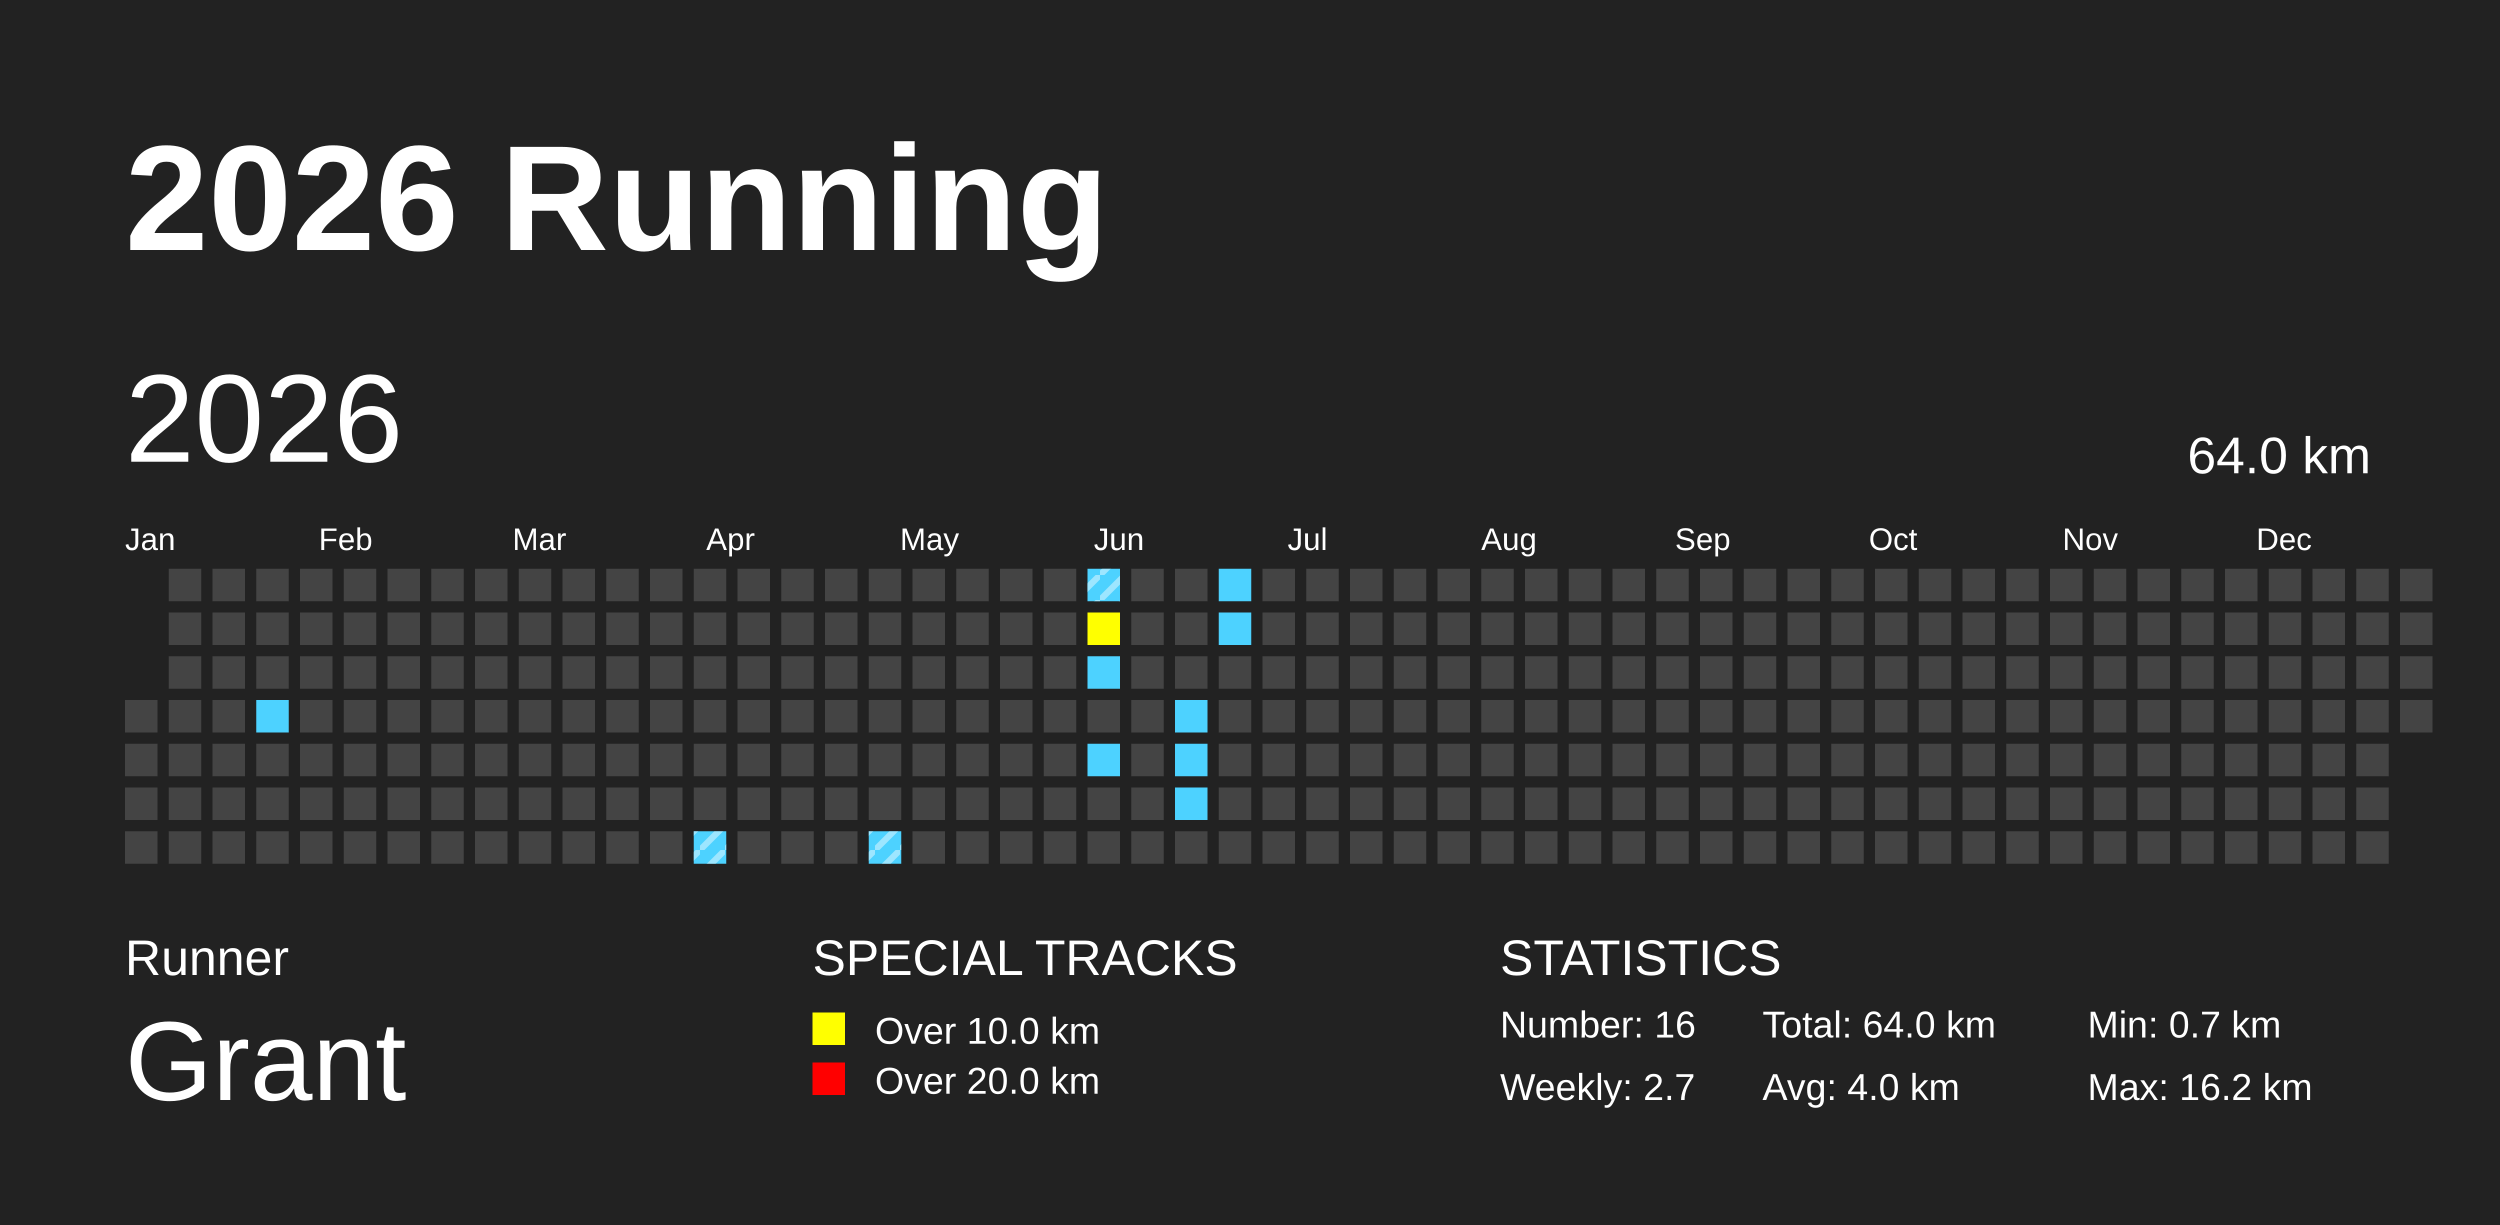
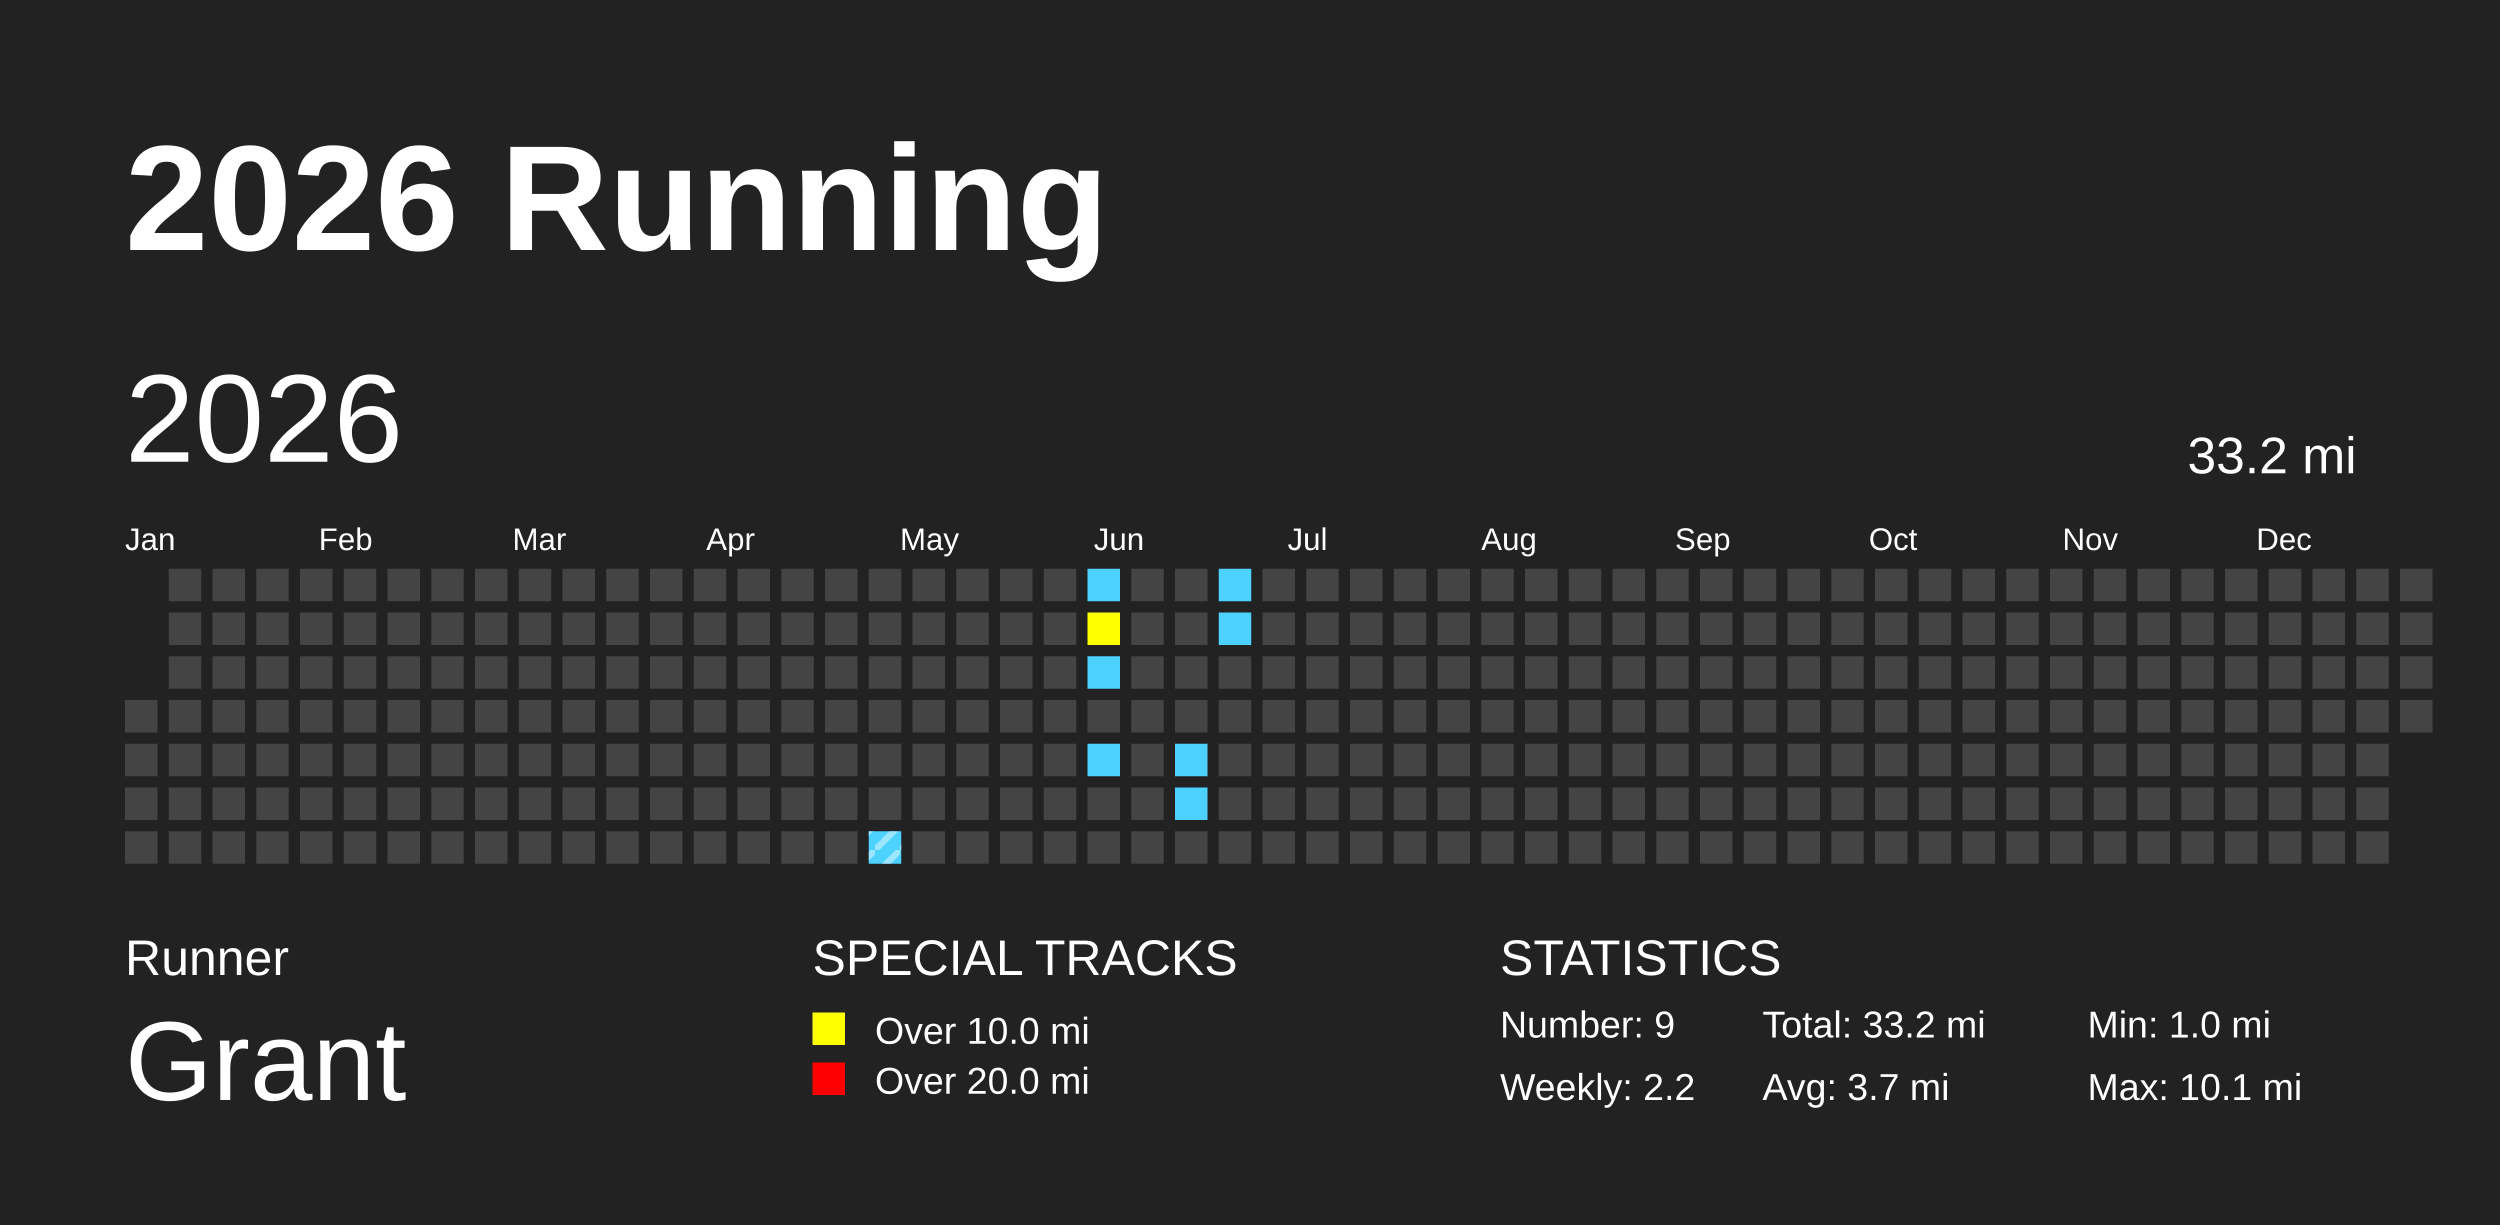
<svg xmlns="http://www.w3.org/2000/svg" baseProfile="full" height="98mm" version="1.1" viewBox="0,0,200,98" width="200mm">
  <defs>
    <pattern height="2" id="indoor-stripe" patternUnits="userSpaceOnUse" width="2">
      <line stroke="white" stroke-opacity="0.45" stroke-width="0.5" x1="0" x2="2" y1="2" y2="0" />
    </pattern>
  </defs>
  <rect fill="#222222" height="98" width="200" x="0" y="0" />
  <text fill="#FFFFFF" style="font-size:12px; font-family:Arial; font-weight:bold;" x="10" y="20">2026 Running</text>
  <text fill="#FFFFFF" style="font-size:4px; font-family:Arial" x="10" y="78">Runner</text>
  <text fill="#FFFFFF" style="font-size:9px; font-family:Arial" x="10" y="88">Grant</text>
  <text fill="#FFFFFF" style="font-size:4px; font-family:Arial" x="65" y="78">SPECIAL TRACKS</text>
  <rect fill="yellow" height="2.6" width="2.6" x="65" y="81" />
-   <text fill="#FFFFFF" style="font-size:3px; font-family:Arial" x="70" y="83.5">Over 10.0 km</text>
+   <text fill="#FFFFFF" style="font-size:3px; font-family:Arial" x="70" y="83.5">Over 10.0 mi</text>
  <rect fill="red" height="2.6" width="2.6" x="65" y="85" />
-   <text fill="#FFFFFF" style="font-size:3px; font-family:Arial" x="70" y="87.5">Over 20.0 km</text>
+   <text fill="#FFFFFF" style="font-size:3px; font-family:Arial" x="70" y="87.5">Over 20.0 mi</text>
  <text fill="#FFFFFF" style="font-size:4px; font-family:Arial" x="120" y="78">STATISTICS</text>
-   <text fill="#FFFFFF" style="font-size:3px; font-family:Arial" x="120" y="83">Number: 16</text>
-   <text fill="#FFFFFF" style="font-size:3px; font-family:Arial" x="120" y="88">Weekly: 2.7</text>
-   <text fill="#FFFFFF" style="font-size:3px; font-family:Arial" x="141" y="83">Total: 64.0 km</text>
-   <text fill="#FFFFFF" style="font-size:3px; font-family:Arial" x="141" y="88">Avg: 4.0 km</text>
-   <text fill="#FFFFFF" style="font-size:3px; font-family:Arial" x="167" y="83">Min: 0.7 km</text>
-   <text fill="#FFFFFF" style="font-size:3px; font-family:Arial" x="167" y="88">Max: 16.2 km</text>
+   <text fill="#FFFFFF" style="font-size:3px; font-family:Arial" x="120" y="83">Number: 9</text>
+   <text fill="#FFFFFF" style="font-size:3px; font-family:Arial" x="120" y="88">Weekly: 2.2</text>
+   <text fill="#FFFFFF" style="font-size:3px; font-family:Arial" x="141" y="83">Total: 33.2 mi</text>
+   <text fill="#FFFFFF" style="font-size:3px; font-family:Arial" x="141" y="88">Avg: 3.7 mi</text>
+   <text fill="#FFFFFF" style="font-size:3px; font-family:Arial" x="167" y="83">Min: 1.0 mi</text>
+   <text fill="#FFFFFF" style="font-size:3px; font-family:Arial" x="167" y="88">Max: 10.1 mi</text>
  <text dominant-baseline="hanging" fill="#FFFFFF" style="font-size:10.0px; font-family:Arial;" x="10" y="30">2026</text>
-   <text dominant-baseline="hanging" fill="#FFFFFF" style="font-size:4.125px; font-family:Arial;" x="175" y="35">64.0 km</text>
+   <text dominant-baseline="hanging" fill="#FFFFFF" style="font-size:4.125px; font-family:Arial;" x="175" y="35">33.2 mi</text>
  <text fill="#FFFFFF" style="font-size:2.5px; font-family:Arial" x="10.0" y="44">Jan</text>
  <text fill="#FFFFFF" style="font-size:2.5px; font-family:Arial" x="25.5" y="44">Feb</text>
  <text fill="#FFFFFF" style="font-size:2.5px; font-family:Arial" x="41.0" y="44">Mar</text>
  <text fill="#FFFFFF" style="font-size:2.5px; font-family:Arial" x="56.5" y="44">Apr</text>
  <text fill="#FFFFFF" style="font-size:2.5px; font-family:Arial" x="72.0" y="44">May</text>
  <text fill="#FFFFFF" style="font-size:2.5px; font-family:Arial" x="87.5" y="44">Jun</text>
  <text fill="#FFFFFF" style="font-size:2.5px; font-family:Arial" x="103.0" y="44">Jul</text>
  <text fill="#FFFFFF" style="font-size:2.5px; font-family:Arial" x="118.5" y="44">Aug</text>
  <text fill="#FFFFFF" style="font-size:2.5px; font-family:Arial" x="134.0" y="44">Sep</text>
  <text fill="#FFFFFF" style="font-size:2.5px; font-family:Arial" x="149.5" y="44">Oct</text>
  <text fill="#FFFFFF" style="font-size:2.5px; font-family:Arial" x="165.0" y="44">Nov</text>
  <text fill="#FFFFFF" style="font-size:2.5px; font-family:Arial" x="180.5" y="44">Dec</text>
  <rect fill="#444444" height="2.6" width="2.6" x="10.0" y="56.0" />
  <rect fill="#444444" height="2.6" width="2.6" x="10.0" y="59.5" />
  <rect fill="#444444" height="2.6" width="2.6" x="10.0" y="63.0" />
  <rect fill="#444444" height="2.6" width="2.6" x="10.0" y="66.5" />
  <rect fill="#444444" height="2.6" width="2.6" x="13.5" y="45.5" />
  <rect fill="#444444" height="2.6" width="2.6" x="13.5" y="49.0" />
  <rect fill="#444444" height="2.6" width="2.6" x="13.5" y="52.5" />
  <rect fill="#444444" height="2.6" width="2.6" x="13.5" y="56.0" />
  <rect fill="#444444" height="2.6" width="2.6" x="13.5" y="59.5" />
  <rect fill="#444444" height="2.6" width="2.6" x="13.5" y="63.0" />
  <rect fill="#444444" height="2.6" width="2.6" x="13.5" y="66.5" />
  <rect fill="#444444" height="2.6" width="2.6" x="17.0" y="45.5" />
  <rect fill="#444444" height="2.6" width="2.6" x="17.0" y="49.0" />
  <rect fill="#444444" height="2.6" width="2.6" x="17.0" y="52.5" />
  <rect fill="#444444" height="2.6" width="2.6" x="17.0" y="56.0" />
  <rect fill="#444444" height="2.6" width="2.6" x="17.0" y="59.5" />
  <rect fill="#444444" height="2.6" width="2.6" x="17.0" y="63.0" />
  <rect fill="#444444" height="2.6" width="2.6" x="17.0" y="66.5" />
  <rect fill="#444444" height="2.6" width="2.6" x="20.5" y="45.5" />
  <rect fill="#444444" height="2.6" width="2.6" x="20.5" y="49.0" />
  <rect fill="#444444" height="2.6" width="2.6" x="20.5" y="52.5" />
-   <rect fill="#4DD2FF" height="2.6" width="2.6" x="20.5" y="56.0" />
+   <rect fill="#444444" height="2.6" width="2.6" x="20.5" y="56.0" />
  <rect fill="#444444" height="2.6" width="2.6" x="20.5" y="59.5" />
  <rect fill="#444444" height="2.6" width="2.6" x="20.5" y="63.0" />
  <rect fill="#444444" height="2.6" width="2.6" x="20.5" y="66.5" />
  <rect fill="#444444" height="2.6" width="2.6" x="24.0" y="45.5" />
  <rect fill="#444444" height="2.6" width="2.6" x="24.0" y="49.0" />
  <rect fill="#444444" height="2.6" width="2.6" x="24.0" y="52.5" />
  <rect fill="#444444" height="2.6" width="2.6" x="24.0" y="56.0" />
  <rect fill="#444444" height="2.6" width="2.6" x="24.0" y="59.5" />
  <rect fill="#444444" height="2.6" width="2.6" x="24.0" y="63.0" />
  <rect fill="#444444" height="2.6" width="2.6" x="24.0" y="66.5" />
  <rect fill="#444444" height="2.6" width="2.6" x="27.5" y="45.5" />
  <rect fill="#444444" height="2.6" width="2.6" x="27.5" y="49.0" />
  <rect fill="#444444" height="2.6" width="2.6" x="27.5" y="52.5" />
  <rect fill="#444444" height="2.6" width="2.6" x="27.5" y="56.0" />
  <rect fill="#444444" height="2.6" width="2.6" x="27.5" y="59.5" />
  <rect fill="#444444" height="2.6" width="2.6" x="27.5" y="63.0" />
  <rect fill="#444444" height="2.6" width="2.6" x="27.5" y="66.5" />
  <rect fill="#444444" height="2.6" width="2.6" x="31.0" y="45.5" />
  <rect fill="#444444" height="2.6" width="2.6" x="31.0" y="49.0" />
  <rect fill="#444444" height="2.6" width="2.6" x="31.0" y="52.5" />
  <rect fill="#444444" height="2.6" width="2.6" x="31.0" y="56.0" />
  <rect fill="#444444" height="2.6" width="2.6" x="31.0" y="59.5" />
  <rect fill="#444444" height="2.6" width="2.6" x="31.0" y="63.0" />
  <rect fill="#444444" height="2.6" width="2.6" x="31.0" y="66.5" />
  <rect fill="#444444" height="2.6" width="2.6" x="34.5" y="45.5" />
  <rect fill="#444444" height="2.6" width="2.6" x="34.5" y="49.0" />
  <rect fill="#444444" height="2.6" width="2.6" x="34.5" y="52.5" />
  <rect fill="#444444" height="2.6" width="2.6" x="34.5" y="56.0" />
  <rect fill="#444444" height="2.6" width="2.6" x="34.5" y="59.5" />
  <rect fill="#444444" height="2.6" width="2.6" x="34.5" y="63.0" />
  <rect fill="#444444" height="2.6" width="2.6" x="34.5" y="66.5" />
  <rect fill="#444444" height="2.6" width="2.6" x="38.0" y="45.5" />
  <rect fill="#444444" height="2.6" width="2.6" x="38.0" y="49.0" />
  <rect fill="#444444" height="2.6" width="2.6" x="38.0" y="52.5" />
  <rect fill="#444444" height="2.6" width="2.6" x="38.0" y="56.0" />
  <rect fill="#444444" height="2.6" width="2.6" x="38.0" y="59.5" />
  <rect fill="#444444" height="2.6" width="2.6" x="38.0" y="63.0" />
  <rect fill="#444444" height="2.6" width="2.6" x="38.0" y="66.5" />
  <rect fill="#444444" height="2.6" width="2.6" x="41.5" y="45.5" />
  <rect fill="#444444" height="2.6" width="2.6" x="41.5" y="49.0" />
  <rect fill="#444444" height="2.6" width="2.6" x="41.5" y="52.5" />
  <rect fill="#444444" height="2.6" width="2.6" x="41.5" y="56.0" />
  <rect fill="#444444" height="2.6" width="2.6" x="41.5" y="59.5" />
  <rect fill="#444444" height="2.6" width="2.6" x="41.5" y="63.0" />
  <rect fill="#444444" height="2.6" width="2.6" x="41.5" y="66.5" />
  <rect fill="#444444" height="2.6" width="2.6" x="45.0" y="45.5" />
  <rect fill="#444444" height="2.6" width="2.6" x="45.0" y="49.0" />
  <rect fill="#444444" height="2.6" width="2.6" x="45.0" y="52.5" />
  <rect fill="#444444" height="2.6" width="2.6" x="45.0" y="56.0" />
  <rect fill="#444444" height="2.6" width="2.6" x="45.0" y="59.5" />
  <rect fill="#444444" height="2.6" width="2.6" x="45.0" y="63.0" />
  <rect fill="#444444" height="2.6" width="2.6" x="45.0" y="66.5" />
  <rect fill="#444444" height="2.6" width="2.6" x="48.5" y="45.5" />
  <rect fill="#444444" height="2.6" width="2.6" x="48.5" y="49.0" />
  <rect fill="#444444" height="2.6" width="2.6" x="48.5" y="52.5" />
  <rect fill="#444444" height="2.6" width="2.6" x="48.5" y="56.0" />
  <rect fill="#444444" height="2.6" width="2.6" x="48.5" y="59.5" />
  <rect fill="#444444" height="2.6" width="2.6" x="48.5" y="63.0" />
  <rect fill="#444444" height="2.6" width="2.6" x="48.5" y="66.5" />
  <rect fill="#444444" height="2.6" width="2.6" x="52.0" y="45.5" />
  <rect fill="#444444" height="2.6" width="2.6" x="52.0" y="49.0" />
  <rect fill="#444444" height="2.6" width="2.6" x="52.0" y="52.5" />
  <rect fill="#444444" height="2.6" width="2.6" x="52.0" y="56.0" />
  <rect fill="#444444" height="2.6" width="2.6" x="52.0" y="59.5" />
  <rect fill="#444444" height="2.6" width="2.6" x="52.0" y="63.0" />
  <rect fill="#444444" height="2.6" width="2.6" x="52.0" y="66.5" />
  <rect fill="#444444" height="2.6" width="2.6" x="55.5" y="45.5" />
  <rect fill="#444444" height="2.6" width="2.6" x="55.5" y="49.0" />
  <rect fill="#444444" height="2.6" width="2.6" x="55.5" y="52.5" />
  <rect fill="#444444" height="2.6" width="2.6" x="55.5" y="56.0" />
  <rect fill="#444444" height="2.6" width="2.6" x="55.5" y="59.5" />
  <rect fill="#444444" height="2.6" width="2.6" x="55.5" y="63.0" />
-   <rect fill="#4DD2FF" height="2.6" width="2.6" x="55.5" y="66.5" />
-   <rect fill="url(#indoor-stripe)" height="2.6" style="pointer-events: none;" width="2.6" x="55.5" y="66.5" />
+   <rect fill="#444444" height="2.6" width="2.6" x="55.5" y="66.5" />
  <rect fill="#444444" height="2.6" width="2.6" x="59.0" y="45.5" />
  <rect fill="#444444" height="2.6" width="2.6" x="59.0" y="49.0" />
  <rect fill="#444444" height="2.6" width="2.6" x="59.0" y="52.5" />
  <rect fill="#444444" height="2.6" width="2.6" x="59.0" y="56.0" />
  <rect fill="#444444" height="2.6" width="2.6" x="59.0" y="59.5" />
  <rect fill="#444444" height="2.6" width="2.6" x="59.0" y="63.0" />
  <rect fill="#444444" height="2.6" width="2.6" x="59.0" y="66.5" />
  <rect fill="#444444" height="2.6" width="2.6" x="62.5" y="45.5" />
  <rect fill="#444444" height="2.6" width="2.6" x="62.5" y="49.0" />
  <rect fill="#444444" height="2.6" width="2.6" x="62.5" y="52.5" />
  <rect fill="#444444" height="2.6" width="2.6" x="62.5" y="56.0" />
  <rect fill="#444444" height="2.6" width="2.6" x="62.5" y="59.5" />
  <rect fill="#444444" height="2.6" width="2.6" x="62.5" y="63.0" />
  <rect fill="#444444" height="2.6" width="2.6" x="62.5" y="66.5" />
  <rect fill="#444444" height="2.6" width="2.6" x="66.0" y="45.5" />
  <rect fill="#444444" height="2.6" width="2.6" x="66.0" y="49.0" />
  <rect fill="#444444" height="2.6" width="2.6" x="66.0" y="52.5" />
  <rect fill="#444444" height="2.6" width="2.6" x="66.0" y="56.0" />
  <rect fill="#444444" height="2.6" width="2.6" x="66.0" y="59.5" />
  <rect fill="#444444" height="2.6" width="2.6" x="66.0" y="63.0" />
  <rect fill="#444444" height="2.6" width="2.6" x="66.0" y="66.5" />
  <rect fill="#444444" height="2.6" width="2.6" x="69.5" y="45.5" />
  <rect fill="#444444" height="2.6" width="2.6" x="69.5" y="49.0" />
  <rect fill="#444444" height="2.6" width="2.6" x="69.5" y="52.5" />
  <rect fill="#444444" height="2.6" width="2.6" x="69.5" y="56.0" />
  <rect fill="#444444" height="2.6" width="2.6" x="69.5" y="59.5" />
  <rect fill="#444444" height="2.6" width="2.6" x="69.5" y="63.0" />
  <rect fill="#4DD2FF" height="2.6" width="2.6" x="69.5" y="66.5" />
  <rect fill="url(#indoor-stripe)" height="2.6" style="pointer-events: none;" width="2.6" x="69.5" y="66.5" />
  <rect fill="#444444" height="2.6" width="2.6" x="73.0" y="45.5" />
  <rect fill="#444444" height="2.6" width="2.6" x="73.0" y="49.0" />
  <rect fill="#444444" height="2.6" width="2.6" x="73.0" y="52.5" />
  <rect fill="#444444" height="2.6" width="2.6" x="73.0" y="56.0" />
  <rect fill="#444444" height="2.6" width="2.6" x="73.0" y="59.5" />
  <rect fill="#444444" height="2.6" width="2.6" x="73.0" y="63.0" />
  <rect fill="#444444" height="2.6" width="2.6" x="73.0" y="66.5" />
  <rect fill="#444444" height="2.6" width="2.6" x="76.5" y="45.5" />
  <rect fill="#444444" height="2.6" width="2.6" x="76.5" y="49.0" />
  <rect fill="#444444" height="2.6" width="2.6" x="76.5" y="52.5" />
  <rect fill="#444444" height="2.6" width="2.6" x="76.5" y="56.0" />
  <rect fill="#444444" height="2.6" width="2.6" x="76.5" y="59.5" />
  <rect fill="#444444" height="2.6" width="2.6" x="76.5" y="63.0" />
  <rect fill="#444444" height="2.6" width="2.6" x="76.5" y="66.5" />
  <rect fill="#444444" height="2.6" width="2.6" x="80.0" y="45.5" />
  <rect fill="#444444" height="2.6" width="2.6" x="80.0" y="49.0" />
  <rect fill="#444444" height="2.6" width="2.6" x="80.0" y="52.5" />
  <rect fill="#444444" height="2.6" width="2.6" x="80.0" y="56.0" />
  <rect fill="#444444" height="2.6" width="2.6" x="80.0" y="59.5" />
  <rect fill="#444444" height="2.6" width="2.6" x="80.0" y="63.0" />
  <rect fill="#444444" height="2.6" width="2.6" x="80.0" y="66.5" />
  <rect fill="#444444" height="2.6" width="2.6" x="83.5" y="45.5" />
  <rect fill="#444444" height="2.6" width="2.6" x="83.5" y="49.0" />
  <rect fill="#444444" height="2.6" width="2.6" x="83.5" y="52.5" />
  <rect fill="#444444" height="2.6" width="2.6" x="83.5" y="56.0" />
  <rect fill="#444444" height="2.6" width="2.6" x="83.5" y="59.5" />
  <rect fill="#444444" height="2.6" width="2.6" x="83.5" y="63.0" />
  <rect fill="#444444" height="2.6" width="2.6" x="83.5" y="66.5" />
  <rect fill="#4DD2FF" height="2.6" width="2.6" x="87.0" y="45.5" />
-   <rect fill="url(#indoor-stripe)" height="2.6" style="pointer-events: none;" width="2.6" x="87.0" y="45.5" />
  <rect fill="yellow" height="2.6" width="2.6" x="87.0" y="49.0" />
  <rect fill="#4DD2FF" height="2.6" width="2.6" x="87.0" y="52.5" />
  <rect fill="#444444" height="2.6" width="2.6" x="87.0" y="56.0" />
  <rect fill="#4DD2FF" height="2.6" width="2.6" x="87.0" y="59.5" />
  <rect fill="#444444" height="2.6" width="2.6" x="87.0" y="63.0" />
  <rect fill="#444444" height="2.6" width="2.6" x="87.0" y="66.5" />
  <rect fill="#444444" height="2.6" width="2.6" x="90.5" y="45.5" />
  <rect fill="#444444" height="2.6" width="2.6" x="90.5" y="49.0" />
  <rect fill="#444444" height="2.6" width="2.6" x="90.5" y="52.5" />
  <rect fill="#444444" height="2.6" width="2.6" x="90.5" y="56.0" />
  <rect fill="#444444" height="2.6" width="2.6" x="90.5" y="59.5" />
  <rect fill="#444444" height="2.6" width="2.6" x="90.5" y="63.0" />
  <rect fill="#444444" height="2.6" width="2.6" x="90.5" y="66.5" />
  <rect fill="#444444" height="2.6" width="2.6" x="94.0" y="45.5" />
  <rect fill="#444444" height="2.6" width="2.6" x="94.0" y="49.0" />
  <rect fill="#444444" height="2.6" width="2.6" x="94.0" y="52.5" />
-   <rect fill="#4DD2FF" height="2.6" width="2.6" x="94.0" y="56.0" />
+   <rect fill="#444444" height="2.6" width="2.6" x="94.0" y="56.0" />
  <rect fill="#4DD2FF" height="2.6" width="2.6" x="94.0" y="59.5" />
  <rect fill="#4DD2FF" height="2.6" width="2.6" x="94.0" y="63.0" />
  <rect fill="#444444" height="2.6" width="2.6" x="94.0" y="66.5" />
  <rect fill="#4DD2FF" height="2.6" width="2.6" x="97.5" y="45.5" />
  <rect fill="#4DD2FF" height="2.6" width="2.6" x="97.5" y="49.0" />
  <rect fill="#444444" height="2.6" width="2.6" x="97.5" y="52.5" />
  <rect fill="#444444" height="2.6" width="2.6" x="97.5" y="56.0" />
  <rect fill="#444444" height="2.6" width="2.6" x="97.5" y="59.5" />
  <rect fill="#444444" height="2.6" width="2.6" x="97.5" y="63.0" />
  <rect fill="#444444" height="2.6" width="2.6" x="97.5" y="66.5" />
  <rect fill="#444444" height="2.6" width="2.6" x="101.0" y="45.5" />
  <rect fill="#444444" height="2.6" width="2.6" x="101.0" y="49.0" />
  <rect fill="#444444" height="2.6" width="2.6" x="101.0" y="52.5" />
  <rect fill="#444444" height="2.6" width="2.6" x="101.0" y="56.0" />
  <rect fill="#444444" height="2.6" width="2.6" x="101.0" y="59.5" />
  <rect fill="#444444" height="2.6" width="2.6" x="101.0" y="63.0" />
  <rect fill="#444444" height="2.6" width="2.6" x="101.0" y="66.5" />
  <rect fill="#444444" height="2.6" width="2.6" x="104.5" y="45.5" />
  <rect fill="#444444" height="2.6" width="2.6" x="104.5" y="49.0" />
  <rect fill="#444444" height="2.6" width="2.6" x="104.5" y="52.5" />
  <rect fill="#444444" height="2.6" width="2.6" x="104.5" y="56.0" />
  <rect fill="#444444" height="2.6" width="2.6" x="104.5" y="59.5" />
  <rect fill="#444444" height="2.6" width="2.6" x="104.5" y="63.0" />
  <rect fill="#444444" height="2.6" width="2.6" x="104.5" y="66.5" />
  <rect fill="#444444" height="2.6" width="2.6" x="108.0" y="45.5" />
  <rect fill="#444444" height="2.6" width="2.6" x="108.0" y="49.0" />
  <rect fill="#444444" height="2.6" width="2.6" x="108.0" y="52.5" />
  <rect fill="#444444" height="2.6" width="2.6" x="108.0" y="56.0" />
  <rect fill="#444444" height="2.6" width="2.6" x="108.0" y="59.5" />
  <rect fill="#444444" height="2.6" width="2.6" x="108.0" y="63.0" />
  <rect fill="#444444" height="2.6" width="2.6" x="108.0" y="66.5" />
  <rect fill="#444444" height="2.6" width="2.6" x="111.5" y="45.5" />
  <rect fill="#444444" height="2.6" width="2.6" x="111.5" y="49.0" />
  <rect fill="#444444" height="2.6" width="2.6" x="111.5" y="52.5" />
  <rect fill="#444444" height="2.6" width="2.6" x="111.5" y="56.0" />
  <rect fill="#444444" height="2.6" width="2.6" x="111.5" y="59.5" />
  <rect fill="#444444" height="2.6" width="2.6" x="111.5" y="63.0" />
  <rect fill="#444444" height="2.6" width="2.6" x="111.5" y="66.5" />
  <rect fill="#444444" height="2.6" width="2.6" x="115.0" y="45.5" />
  <rect fill="#444444" height="2.6" width="2.6" x="115.0" y="49.0" />
  <rect fill="#444444" height="2.6" width="2.6" x="115.0" y="52.5" />
  <rect fill="#444444" height="2.6" width="2.6" x="115.0" y="56.0" />
  <rect fill="#444444" height="2.6" width="2.6" x="115.0" y="59.5" />
  <rect fill="#444444" height="2.6" width="2.6" x="115.0" y="63.0" />
  <rect fill="#444444" height="2.6" width="2.6" x="115.0" y="66.5" />
  <rect fill="#444444" height="2.6" width="2.6" x="118.5" y="45.5" />
  <rect fill="#444444" height="2.6" width="2.6" x="118.5" y="49.0" />
  <rect fill="#444444" height="2.6" width="2.6" x="118.5" y="52.5" />
  <rect fill="#444444" height="2.6" width="2.6" x="118.5" y="56.0" />
  <rect fill="#444444" height="2.6" width="2.6" x="118.5" y="59.5" />
  <rect fill="#444444" height="2.6" width="2.6" x="118.5" y="63.0" />
  <rect fill="#444444" height="2.6" width="2.6" x="118.5" y="66.5" />
  <rect fill="#444444" height="2.6" width="2.6" x="122.0" y="45.5" />
  <rect fill="#444444" height="2.6" width="2.6" x="122.0" y="49.0" />
  <rect fill="#444444" height="2.6" width="2.6" x="122.0" y="52.5" />
  <rect fill="#444444" height="2.6" width="2.6" x="122.0" y="56.0" />
  <rect fill="#444444" height="2.6" width="2.6" x="122.0" y="59.5" />
  <rect fill="#444444" height="2.6" width="2.6" x="122.0" y="63.0" />
  <rect fill="#444444" height="2.6" width="2.6" x="122.0" y="66.5" />
  <rect fill="#444444" height="2.6" width="2.6" x="125.5" y="45.5" />
  <rect fill="#444444" height="2.6" width="2.6" x="125.5" y="49.0" />
  <rect fill="#444444" height="2.6" width="2.6" x="125.5" y="52.5" />
  <rect fill="#444444" height="2.6" width="2.6" x="125.5" y="56.0" />
  <rect fill="#444444" height="2.6" width="2.6" x="125.5" y="59.5" />
  <rect fill="#444444" height="2.6" width="2.6" x="125.5" y="63.0" />
  <rect fill="#444444" height="2.6" width="2.6" x="125.5" y="66.5" />
  <rect fill="#444444" height="2.6" width="2.6" x="129.0" y="45.5" />
  <rect fill="#444444" height="2.6" width="2.6" x="129.0" y="49.0" />
  <rect fill="#444444" height="2.6" width="2.6" x="129.0" y="52.5" />
  <rect fill="#444444" height="2.6" width="2.6" x="129.0" y="56.0" />
  <rect fill="#444444" height="2.6" width="2.6" x="129.0" y="59.5" />
  <rect fill="#444444" height="2.6" width="2.6" x="129.0" y="63.0" />
  <rect fill="#444444" height="2.6" width="2.6" x="129.0" y="66.5" />
  <rect fill="#444444" height="2.6" width="2.6" x="132.5" y="45.5" />
  <rect fill="#444444" height="2.6" width="2.6" x="132.5" y="49.0" />
  <rect fill="#444444" height="2.6" width="2.6" x="132.5" y="52.5" />
  <rect fill="#444444" height="2.6" width="2.6" x="132.5" y="56.0" />
  <rect fill="#444444" height="2.6" width="2.6" x="132.5" y="59.5" />
  <rect fill="#444444" height="2.6" width="2.6" x="132.5" y="63.0" />
  <rect fill="#444444" height="2.6" width="2.6" x="132.5" y="66.5" />
  <rect fill="#444444" height="2.6" width="2.6" x="136.0" y="45.5" />
  <rect fill="#444444" height="2.6" width="2.6" x="136.0" y="49.0" />
  <rect fill="#444444" height="2.6" width="2.6" x="136.0" y="52.5" />
  <rect fill="#444444" height="2.6" width="2.6" x="136.0" y="56.0" />
  <rect fill="#444444" height="2.6" width="2.6" x="136.0" y="59.5" />
  <rect fill="#444444" height="2.6" width="2.6" x="136.0" y="63.0" />
  <rect fill="#444444" height="2.6" width="2.6" x="136.0" y="66.5" />
  <rect fill="#444444" height="2.6" width="2.6" x="139.5" y="45.5" />
  <rect fill="#444444" height="2.6" width="2.6" x="139.5" y="49.0" />
  <rect fill="#444444" height="2.6" width="2.6" x="139.5" y="52.5" />
  <rect fill="#444444" height="2.6" width="2.6" x="139.5" y="56.0" />
  <rect fill="#444444" height="2.6" width="2.6" x="139.5" y="59.5" />
  <rect fill="#444444" height="2.6" width="2.6" x="139.5" y="63.0" />
  <rect fill="#444444" height="2.6" width="2.6" x="139.5" y="66.5" />
  <rect fill="#444444" height="2.6" width="2.6" x="143.0" y="45.5" />
  <rect fill="#444444" height="2.6" width="2.6" x="143.0" y="49.0" />
  <rect fill="#444444" height="2.6" width="2.6" x="143.0" y="52.5" />
  <rect fill="#444444" height="2.6" width="2.6" x="143.0" y="56.0" />
  <rect fill="#444444" height="2.6" width="2.6" x="143.0" y="59.5" />
  <rect fill="#444444" height="2.6" width="2.6" x="143.0" y="63.0" />
  <rect fill="#444444" height="2.6" width="2.6" x="143.0" y="66.5" />
  <rect fill="#444444" height="2.6" width="2.6" x="146.5" y="45.5" />
  <rect fill="#444444" height="2.6" width="2.6" x="146.5" y="49.0" />
  <rect fill="#444444" height="2.6" width="2.6" x="146.5" y="52.5" />
  <rect fill="#444444" height="2.6" width="2.6" x="146.5" y="56.0" />
  <rect fill="#444444" height="2.6" width="2.6" x="146.5" y="59.5" />
  <rect fill="#444444" height="2.6" width="2.6" x="146.5" y="63.0" />
  <rect fill="#444444" height="2.6" width="2.6" x="146.5" y="66.5" />
  <rect fill="#444444" height="2.6" width="2.6" x="150.0" y="45.5" />
  <rect fill="#444444" height="2.6" width="2.6" x="150.0" y="49.0" />
  <rect fill="#444444" height="2.6" width="2.6" x="150.0" y="52.5" />
  <rect fill="#444444" height="2.6" width="2.6" x="150.0" y="56.0" />
  <rect fill="#444444" height="2.6" width="2.6" x="150.0" y="59.5" />
  <rect fill="#444444" height="2.6" width="2.6" x="150.0" y="63.0" />
  <rect fill="#444444" height="2.6" width="2.6" x="150.0" y="66.5" />
  <rect fill="#444444" height="2.6" width="2.6" x="153.5" y="45.5" />
  <rect fill="#444444" height="2.6" width="2.6" x="153.5" y="49.0" />
  <rect fill="#444444" height="2.6" width="2.6" x="153.5" y="52.5" />
  <rect fill="#444444" height="2.6" width="2.6" x="153.5" y="56.0" />
  <rect fill="#444444" height="2.6" width="2.6" x="153.5" y="59.5" />
  <rect fill="#444444" height="2.6" width="2.6" x="153.5" y="63.0" />
  <rect fill="#444444" height="2.6" width="2.6" x="153.5" y="66.5" />
  <rect fill="#444444" height="2.6" width="2.6" x="157.0" y="45.5" />
  <rect fill="#444444" height="2.6" width="2.6" x="157.0" y="49.0" />
  <rect fill="#444444" height="2.6" width="2.6" x="157.0" y="52.5" />
  <rect fill="#444444" height="2.6" width="2.6" x="157.0" y="56.0" />
  <rect fill="#444444" height="2.6" width="2.6" x="157.0" y="59.5" />
  <rect fill="#444444" height="2.6" width="2.6" x="157.0" y="63.0" />
  <rect fill="#444444" height="2.6" width="2.6" x="157.0" y="66.5" />
  <rect fill="#444444" height="2.6" width="2.6" x="160.5" y="45.5" />
  <rect fill="#444444" height="2.6" width="2.6" x="160.5" y="49.0" />
  <rect fill="#444444" height="2.6" width="2.6" x="160.5" y="52.5" />
  <rect fill="#444444" height="2.6" width="2.6" x="160.5" y="56.0" />
  <rect fill="#444444" height="2.6" width="2.6" x="160.5" y="59.5" />
  <rect fill="#444444" height="2.6" width="2.6" x="160.5" y="63.0" />
  <rect fill="#444444" height="2.6" width="2.6" x="160.5" y="66.5" />
  <rect fill="#444444" height="2.6" width="2.6" x="164.0" y="45.5" />
  <rect fill="#444444" height="2.6" width="2.6" x="164.0" y="49.0" />
  <rect fill="#444444" height="2.6" width="2.6" x="164.0" y="52.5" />
  <rect fill="#444444" height="2.6" width="2.6" x="164.0" y="56.0" />
  <rect fill="#444444" height="2.6" width="2.6" x="164.0" y="59.5" />
  <rect fill="#444444" height="2.6" width="2.6" x="164.0" y="63.0" />
  <rect fill="#444444" height="2.6" width="2.6" x="164.0" y="66.5" />
  <rect fill="#444444" height="2.6" width="2.6" x="167.5" y="45.5" />
  <rect fill="#444444" height="2.6" width="2.6" x="167.5" y="49.0" />
  <rect fill="#444444" height="2.6" width="2.6" x="167.5" y="52.5" />
  <rect fill="#444444" height="2.6" width="2.6" x="167.5" y="56.0" />
  <rect fill="#444444" height="2.6" width="2.6" x="167.5" y="59.5" />
  <rect fill="#444444" height="2.6" width="2.6" x="167.5" y="63.0" />
  <rect fill="#444444" height="2.6" width="2.6" x="167.5" y="66.5" />
  <rect fill="#444444" height="2.6" width="2.6" x="171.0" y="45.5" />
  <rect fill="#444444" height="2.6" width="2.6" x="171.0" y="49.0" />
  <rect fill="#444444" height="2.6" width="2.6" x="171.0" y="52.5" />
  <rect fill="#444444" height="2.6" width="2.6" x="171.0" y="56.0" />
  <rect fill="#444444" height="2.6" width="2.6" x="171.0" y="59.5" />
  <rect fill="#444444" height="2.6" width="2.6" x="171.0" y="63.0" />
  <rect fill="#444444" height="2.6" width="2.6" x="171.0" y="66.5" />
  <rect fill="#444444" height="2.6" width="2.6" x="174.5" y="45.5" />
  <rect fill="#444444" height="2.6" width="2.6" x="174.5" y="49.0" />
  <rect fill="#444444" height="2.6" width="2.6" x="174.5" y="52.5" />
  <rect fill="#444444" height="2.6" width="2.6" x="174.5" y="56.0" />
  <rect fill="#444444" height="2.6" width="2.6" x="174.5" y="59.5" />
  <rect fill="#444444" height="2.6" width="2.6" x="174.5" y="63.0" />
  <rect fill="#444444" height="2.6" width="2.6" x="174.5" y="66.5" />
  <rect fill="#444444" height="2.6" width="2.6" x="178.0" y="45.5" />
  <rect fill="#444444" height="2.6" width="2.6" x="178.0" y="49.0" />
  <rect fill="#444444" height="2.6" width="2.6" x="178.0" y="52.5" />
  <rect fill="#444444" height="2.6" width="2.6" x="178.0" y="56.0" />
  <rect fill="#444444" height="2.6" width="2.6" x="178.0" y="59.5" />
  <rect fill="#444444" height="2.6" width="2.6" x="178.0" y="63.0" />
  <rect fill="#444444" height="2.6" width="2.6" x="178.0" y="66.5" />
  <rect fill="#444444" height="2.6" width="2.6" x="181.5" y="45.5" />
  <rect fill="#444444" height="2.6" width="2.6" x="181.5" y="49.0" />
  <rect fill="#444444" height="2.6" width="2.6" x="181.5" y="52.5" />
  <rect fill="#444444" height="2.6" width="2.6" x="181.5" y="56.0" />
  <rect fill="#444444" height="2.6" width="2.6" x="181.5" y="59.5" />
  <rect fill="#444444" height="2.6" width="2.6" x="181.5" y="63.0" />
  <rect fill="#444444" height="2.6" width="2.6" x="181.5" y="66.5" />
  <rect fill="#444444" height="2.6" width="2.6" x="185.0" y="45.5" />
  <rect fill="#444444" height="2.6" width="2.6" x="185.0" y="49.0" />
  <rect fill="#444444" height="2.6" width="2.6" x="185.0" y="52.5" />
  <rect fill="#444444" height="2.6" width="2.6" x="185.0" y="56.0" />
  <rect fill="#444444" height="2.6" width="2.6" x="185.0" y="59.5" />
  <rect fill="#444444" height="2.6" width="2.6" x="185.0" y="63.0" />
  <rect fill="#444444" height="2.6" width="2.6" x="185.0" y="66.5" />
  <rect fill="#444444" height="2.6" width="2.6" x="188.5" y="45.5" />
  <rect fill="#444444" height="2.6" width="2.6" x="188.5" y="49.0" />
  <rect fill="#444444" height="2.6" width="2.6" x="188.5" y="52.5" />
  <rect fill="#444444" height="2.6" width="2.6" x="188.5" y="56.0" />
  <rect fill="#444444" height="2.6" width="2.6" x="188.5" y="59.5" />
  <rect fill="#444444" height="2.6" width="2.6" x="188.5" y="63.0" />
  <rect fill="#444444" height="2.6" width="2.6" x="188.5" y="66.5" />
  <rect fill="#444444" height="2.6" width="2.6" x="192.0" y="45.5" />
  <rect fill="#444444" height="2.6" width="2.6" x="192.0" y="49.0" />
  <rect fill="#444444" height="2.6" width="2.6" x="192.0" y="52.5" />
  <rect fill="#444444" height="2.6" width="2.6" x="192.0" y="56.0" />
</svg>
